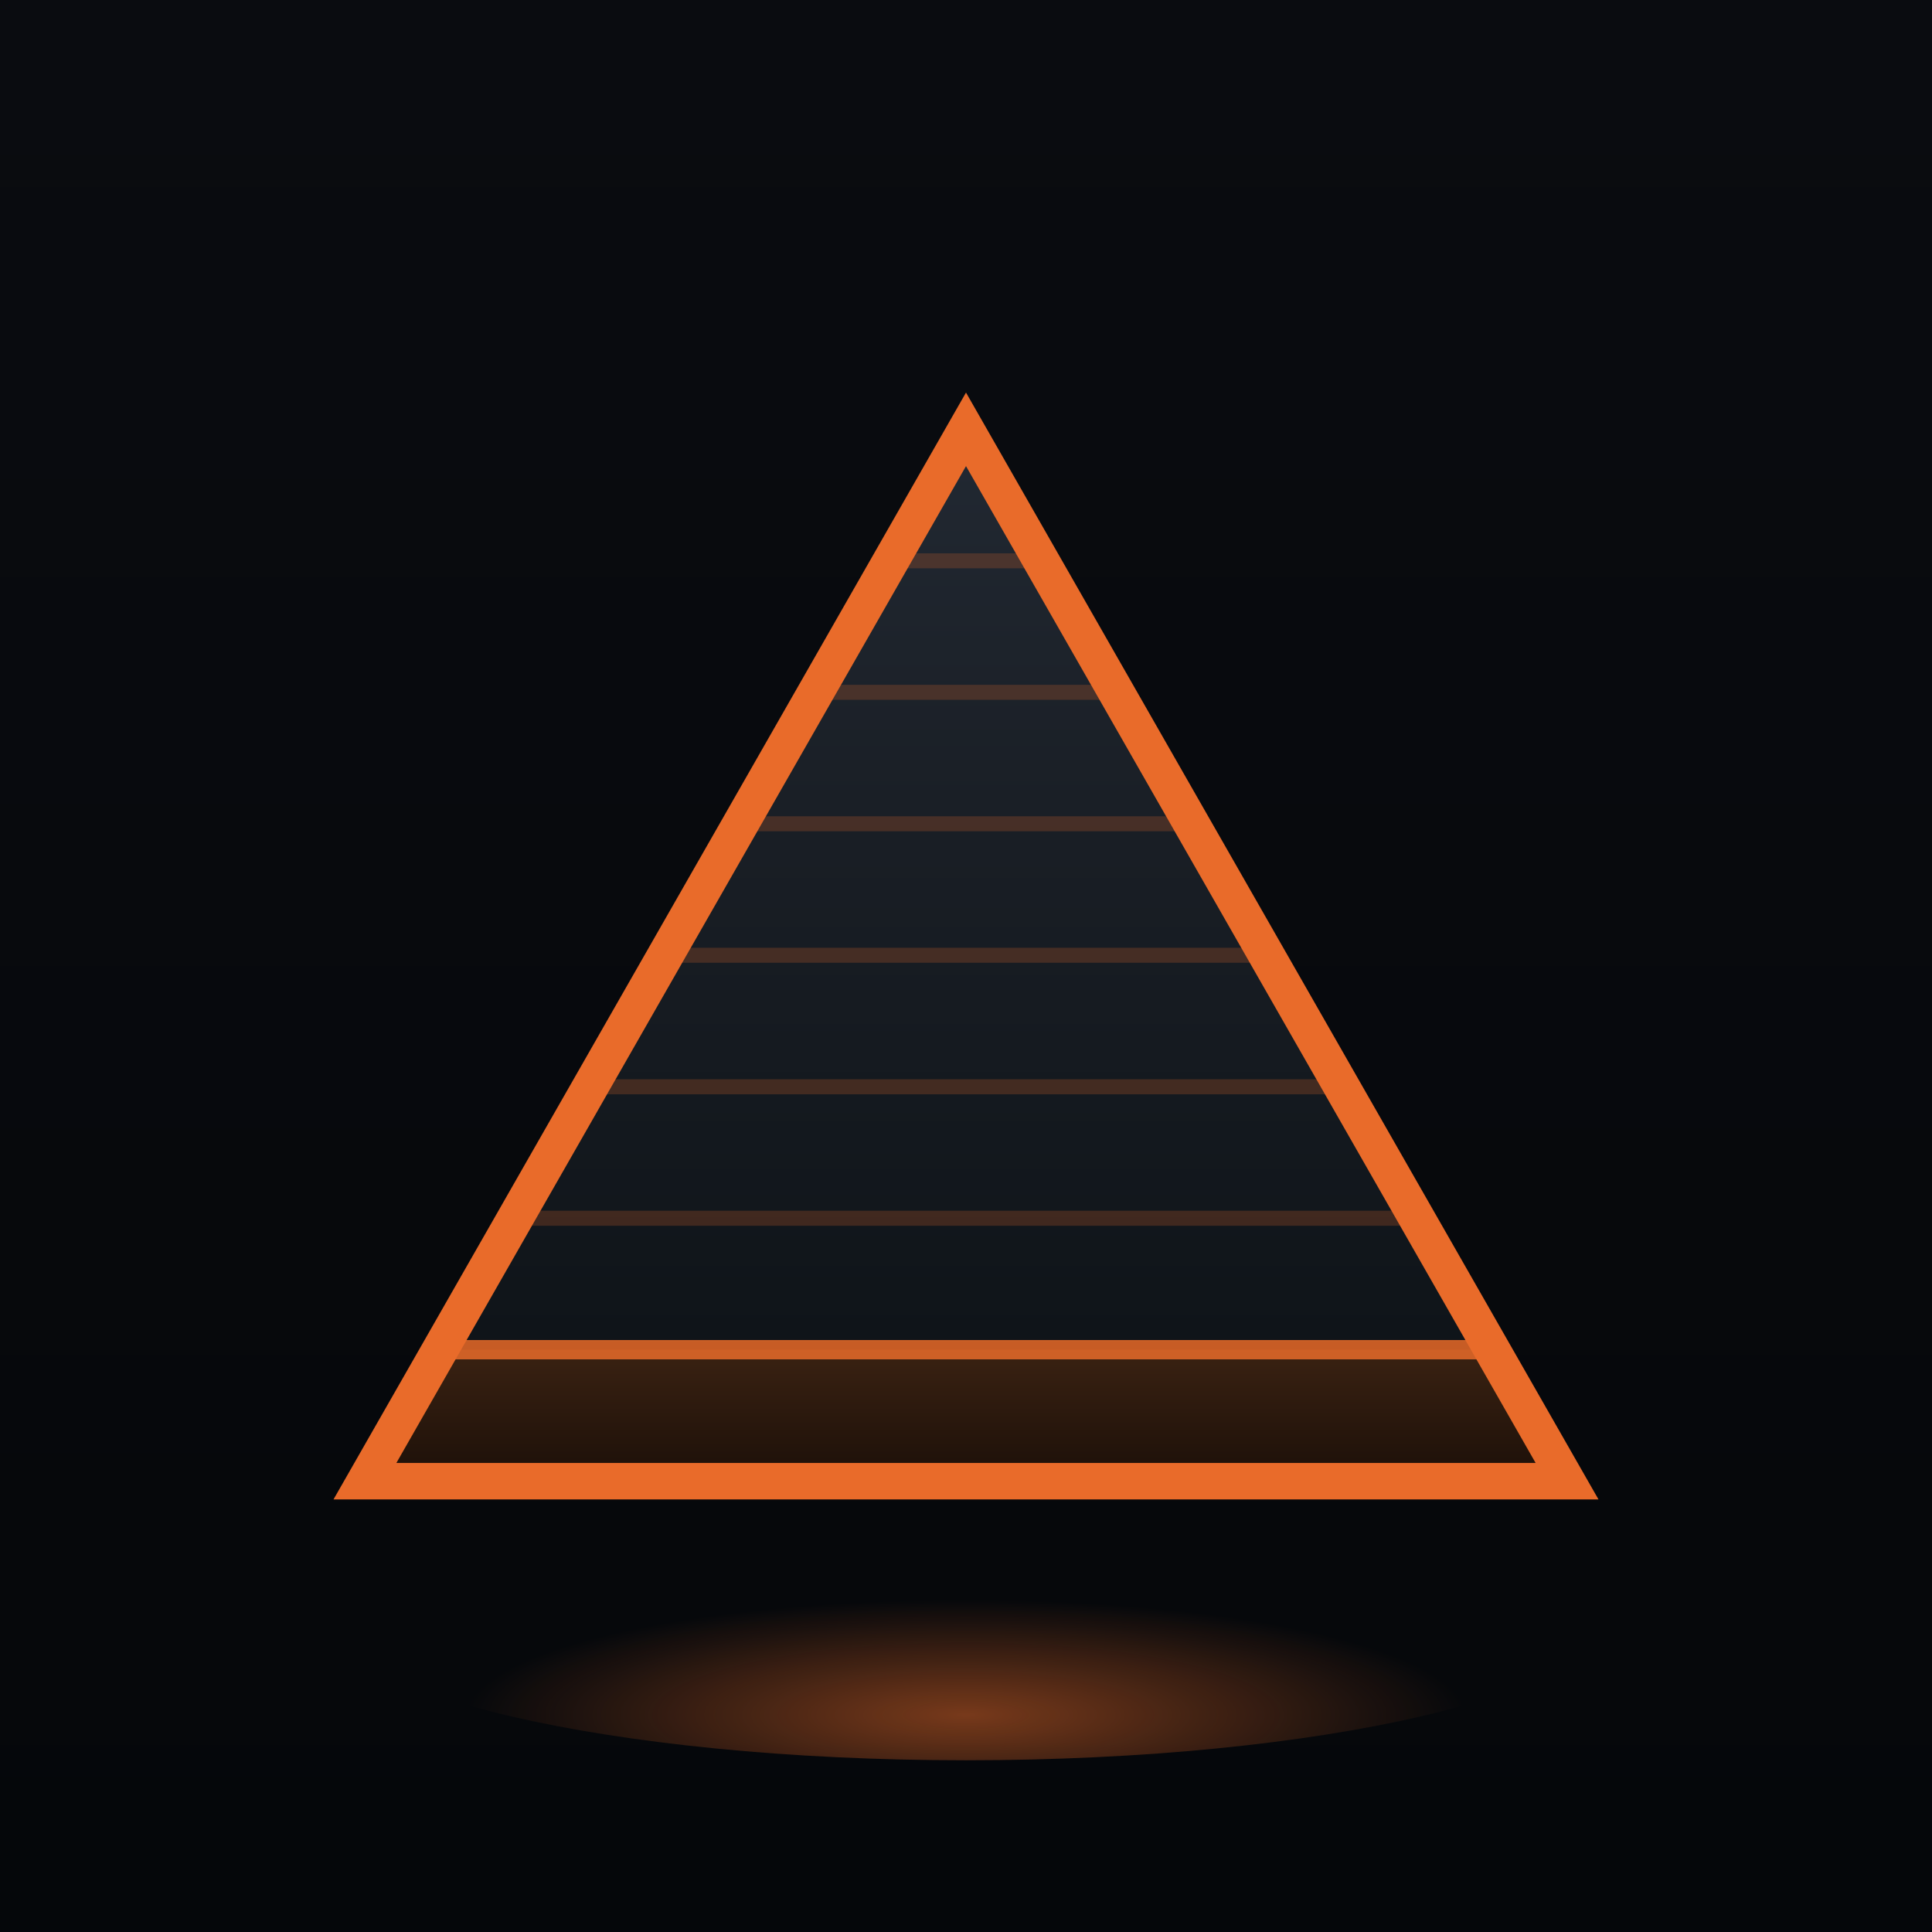
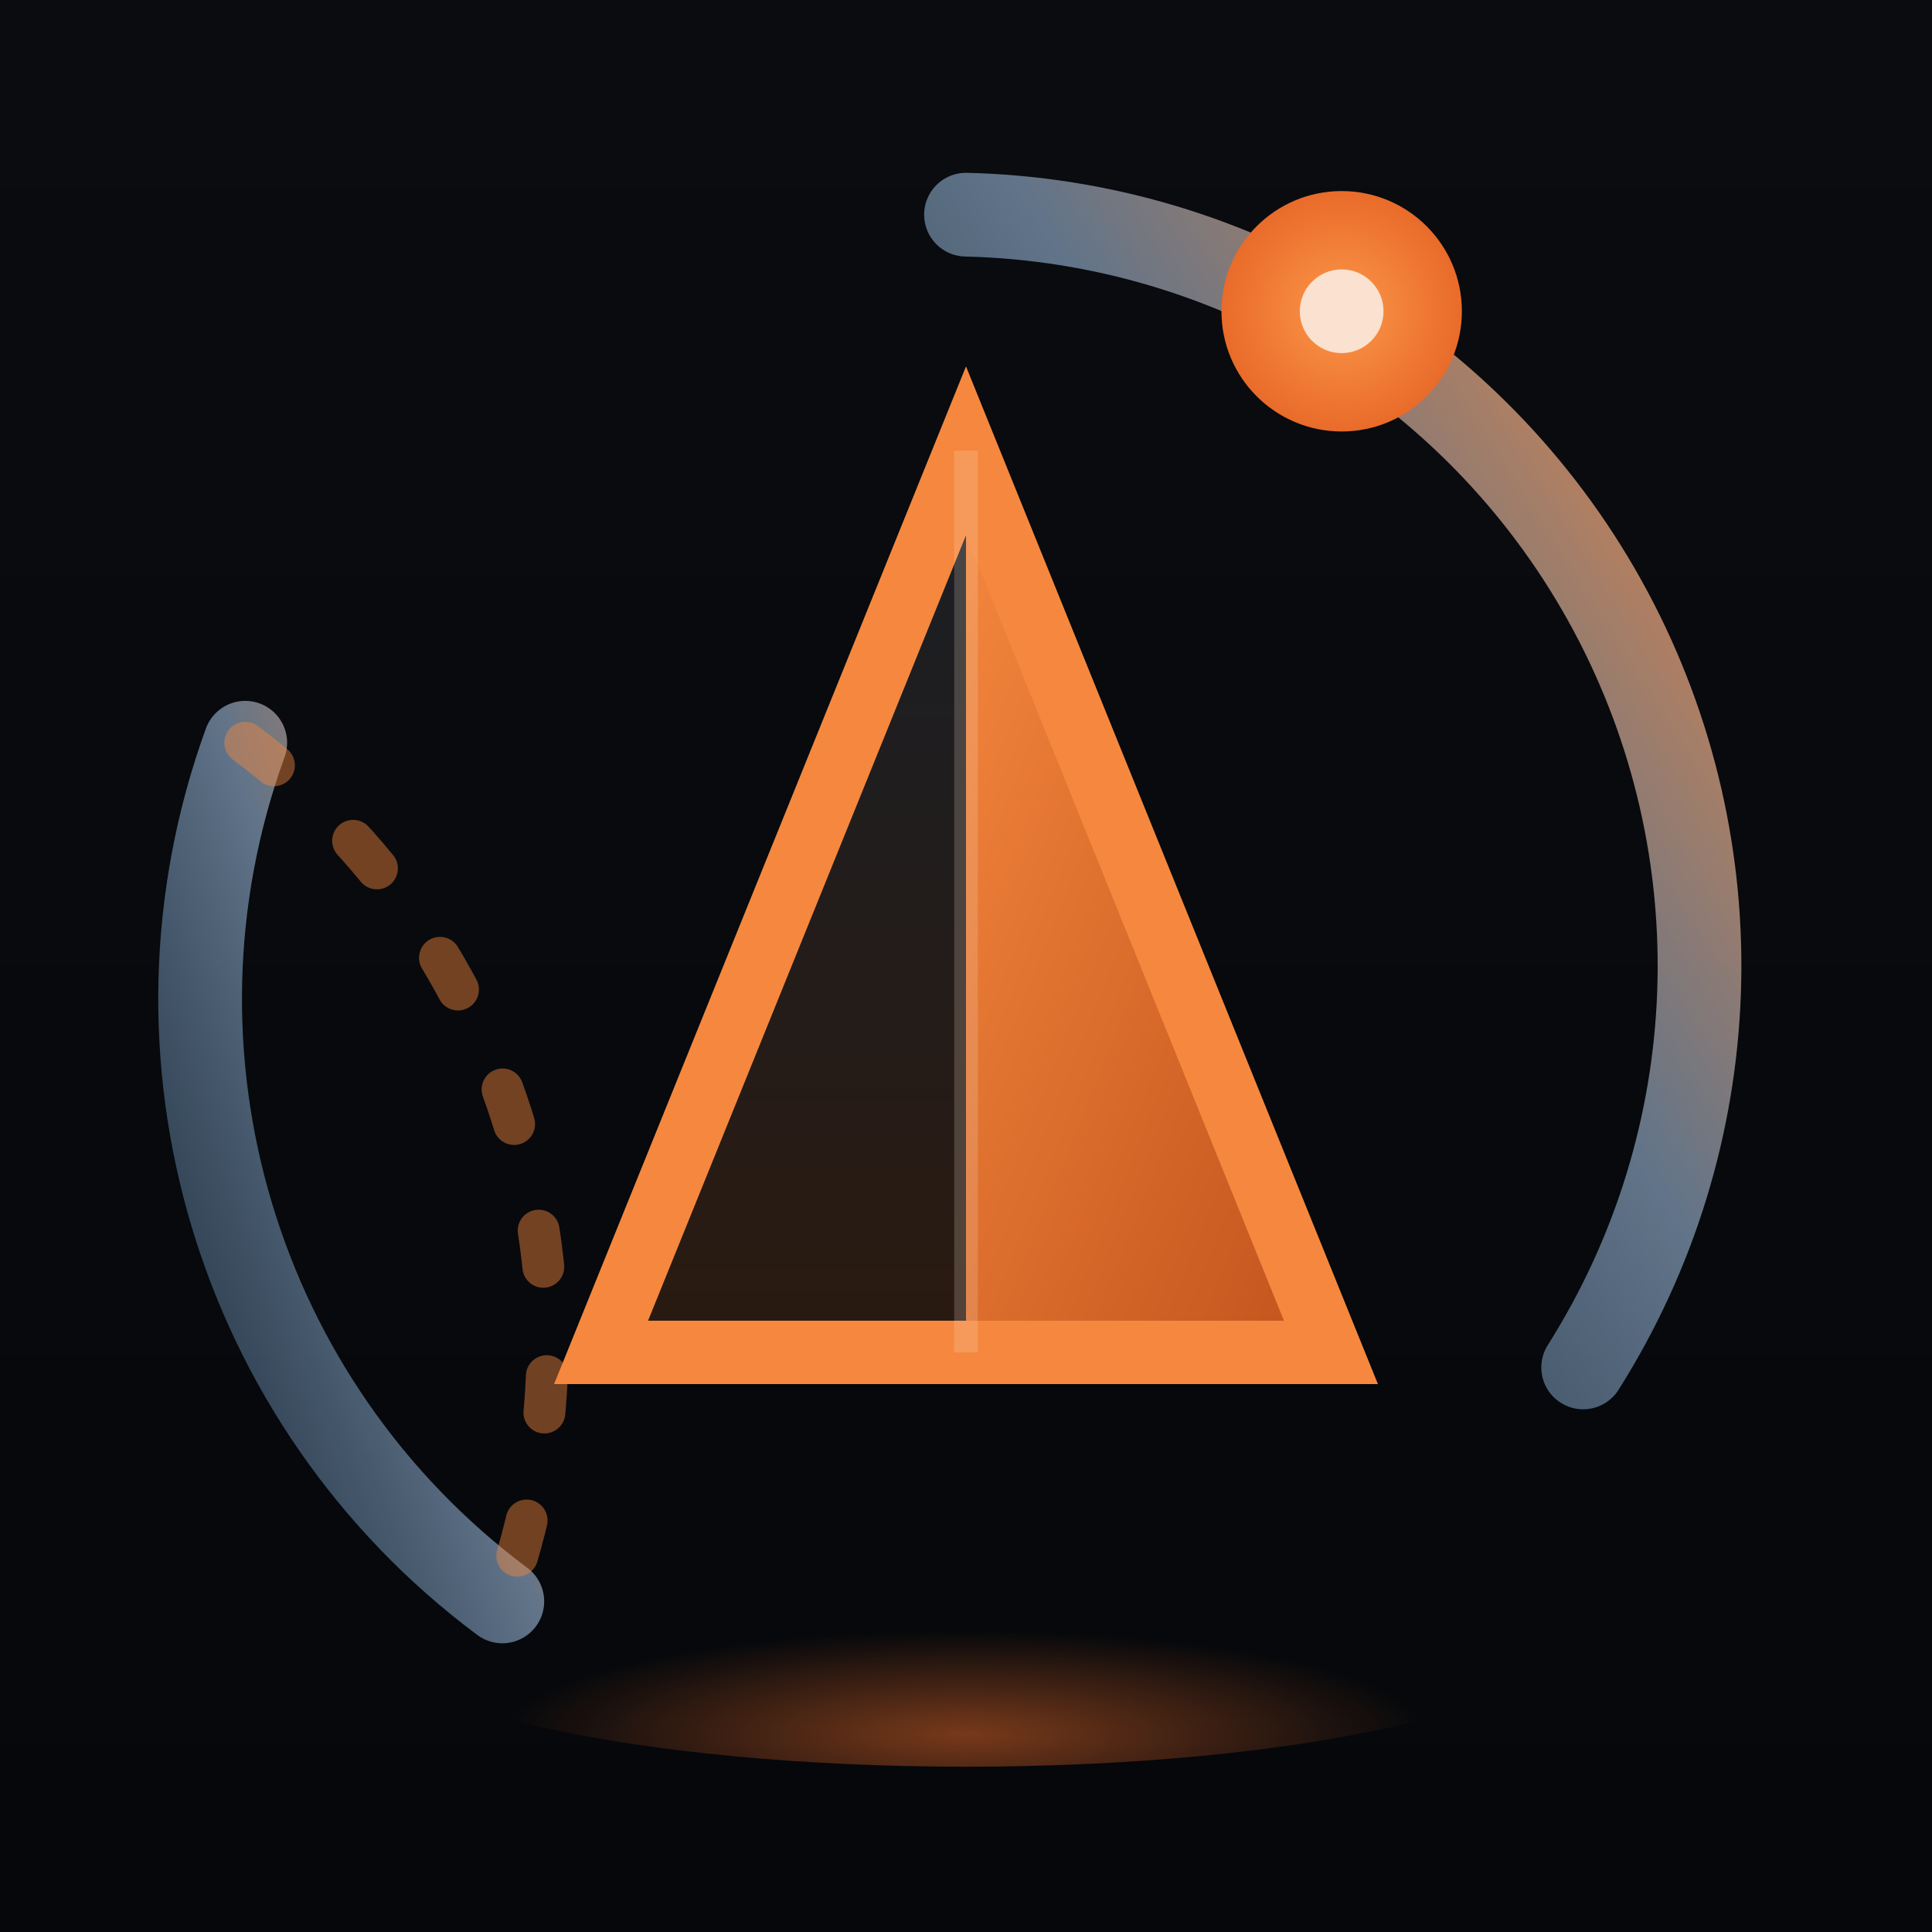
<svg xmlns="http://www.w3.org/2000/svg" width="180" height="180" viewBox="0 0 180 180" role="img" aria-label="Ashlr Stack">
  <defs>
    <linearGradient id="bg" x1="0" y1="0" x2="0" y2="1">
      <stop offset="0%" stop-color="#0a0c10" />
      <stop offset="100%" stop-color="#05070a" />
    </linearGradient>
-     <linearGradient id="steel" x1="0" x2="0" y1="0" y2="1">
-       <stop offset="0%" stop-color="#2a3340" />
-       <stop offset="60%" stop-color="#1a1f26" />
-       <stop offset="100%" stop-color="#0f1419" />
+     <linearGradient id="ring" x1="0" y1="1" x2="1" y2="0">
+       <stop offset="0%" stop-color="#39556f" stop-opacity="0.55" />
+       <stop offset="55%" stop-color="#6b8097" stop-opacity="0.9" />
+       <stop offset="100%" stop-color="#f5883e" />
    </linearGradient>
-     <linearGradient id="phantom" x1="0" x2="0" y1="0" y2="1">
-       <stop offset="0%" stop-color="#3a2212" />
-       <stop offset="100%" stop-color="#1a0e08" />
+     <linearGradient id="facet" x1="0" y1="0" x2="1" y2="1">
+       <stop offset="0%" stop-color="#f5883e" />
+       <stop offset="100%" stop-color="#c2521c" />
    </linearGradient>
-     <radialGradient id="glow" cx="50%" cy="85%" r="55%">
+     <linearGradient id="shadow" x1="0" y1="0" x2="0" y2="1">
+       <stop offset="0%" stop-color="#1a1f26" />
+       <stop offset="100%" stop-color="#2a1a10" />
+     </linearGradient>
+     <radialGradient id="glow" cx="50%" cy="88%" r="55%">
      <stop offset="0%" stop-color="#e96b2a" stop-opacity="0.5" />
      <stop offset="70%" stop-color="#e96b2a" stop-opacity="0" />
    </radialGradient>
-     <clipPath id="tri">
-       <path d="M90 40 L146 138 L34 138 Z" />
-     </clipPath>
+     <radialGradient id="sat" cx="50%" cy="50%" r="50%">
+       <stop offset="0%" stop-color="#fbe1cf" />
+       <stop offset="35%" stop-color="#f5883e" />
+       <stop offset="100%" stop-color="#e96b2a" />
+     </radialGradient>
  </defs>
  <rect width="180" height="180" fill="url(#bg)" />
-   <ellipse cx="90" cy="150" rx="60" ry="14" fill="url(#glow)" />
-   <g clip-path="url(#tri)">
-     <rect x="0" y="0" width="180" height="125" fill="url(#steel)" />
-     <rect x="0" y="125.75" width="180" height="13" fill="url(#phantom)" />
-     <line x1="0" x2="180" y1="52.25" y2="52.25" stroke="#e96b2a" stroke-width="1.4" stroke-opacity="0.22" />
-     <line x1="0" x2="180" y1="64.5" y2="64.5" stroke="#e96b2a" stroke-width="1.4" stroke-opacity="0.22" />
-     <line x1="0" x2="180" y1="76.75" y2="76.75" stroke="#e96b2a" stroke-width="1.4" stroke-opacity="0.22" />
-     <line x1="0" x2="180" y1="89" y2="89" stroke="#e96b2a" stroke-width="1.4" stroke-opacity="0.22" />
-     <line x1="0" x2="180" y1="101.25" y2="101.25" stroke="#e96b2a" stroke-width="1.4" stroke-opacity="0.22" />
-     <line x1="0" x2="180" y1="113.5" y2="113.5" stroke="#e96b2a" stroke-width="1.4" stroke-opacity="0.22" />
-     <line x1="0" x2="180" y1="125.75" y2="125.75" stroke="#e96b2a" stroke-width="1.8" stroke-opacity="0.85" />
-   </g>
-   <path d="M90 40 L146 138 L34 138 Z" fill="none" stroke="#e96b2a" stroke-width="3.4" stroke-linejoin="miter" />
+   <ellipse cx="90" cy="152" rx="56" ry="12.6" fill="url(#glow)" />
+   <path d="M 90 20 A 70 70 0 0 1 147.5 127.4" stroke="url(#ring)" stroke-width="7.8" stroke-linecap="round" fill="none" />
+   <path d="M 46.8 149.2 A 70 70 0 0 1 22.85 69.2" stroke="url(#ring)" stroke-width="7.8" stroke-linecap="round" fill="none" />
+   <path d="M 22.85 69.2 A 70 70 0 0 1 46.8 149.2" stroke="#f5883e" stroke-opacity="0.45" stroke-width="3.9" stroke-dasharray="3.4 10.2" stroke-linecap="round" fill="none" />
+   <path d="M 90 42 L 90 126 L 56 126 Z" fill="url(#shadow)" />
+   <path d="M 90 42 L 124 126 L 90 126 Z" fill="url(#facet)" />
+   <path d="M 90 42 L 124 126 L 56 126 Z" fill="none" stroke="#f5883e" stroke-width="5.9" stroke-linejoin="miter" />
+   <line x1="90" y1="42" x2="90" y2="126" stroke="#fbe1cf" stroke-opacity="0.2" stroke-width="2.2" />
+   <circle cx="125" cy="29" r="11.2" fill="url(#sat)" />
+   <circle cx="125" cy="29" r="3.9" fill="#fbe1cf" />
</svg>
